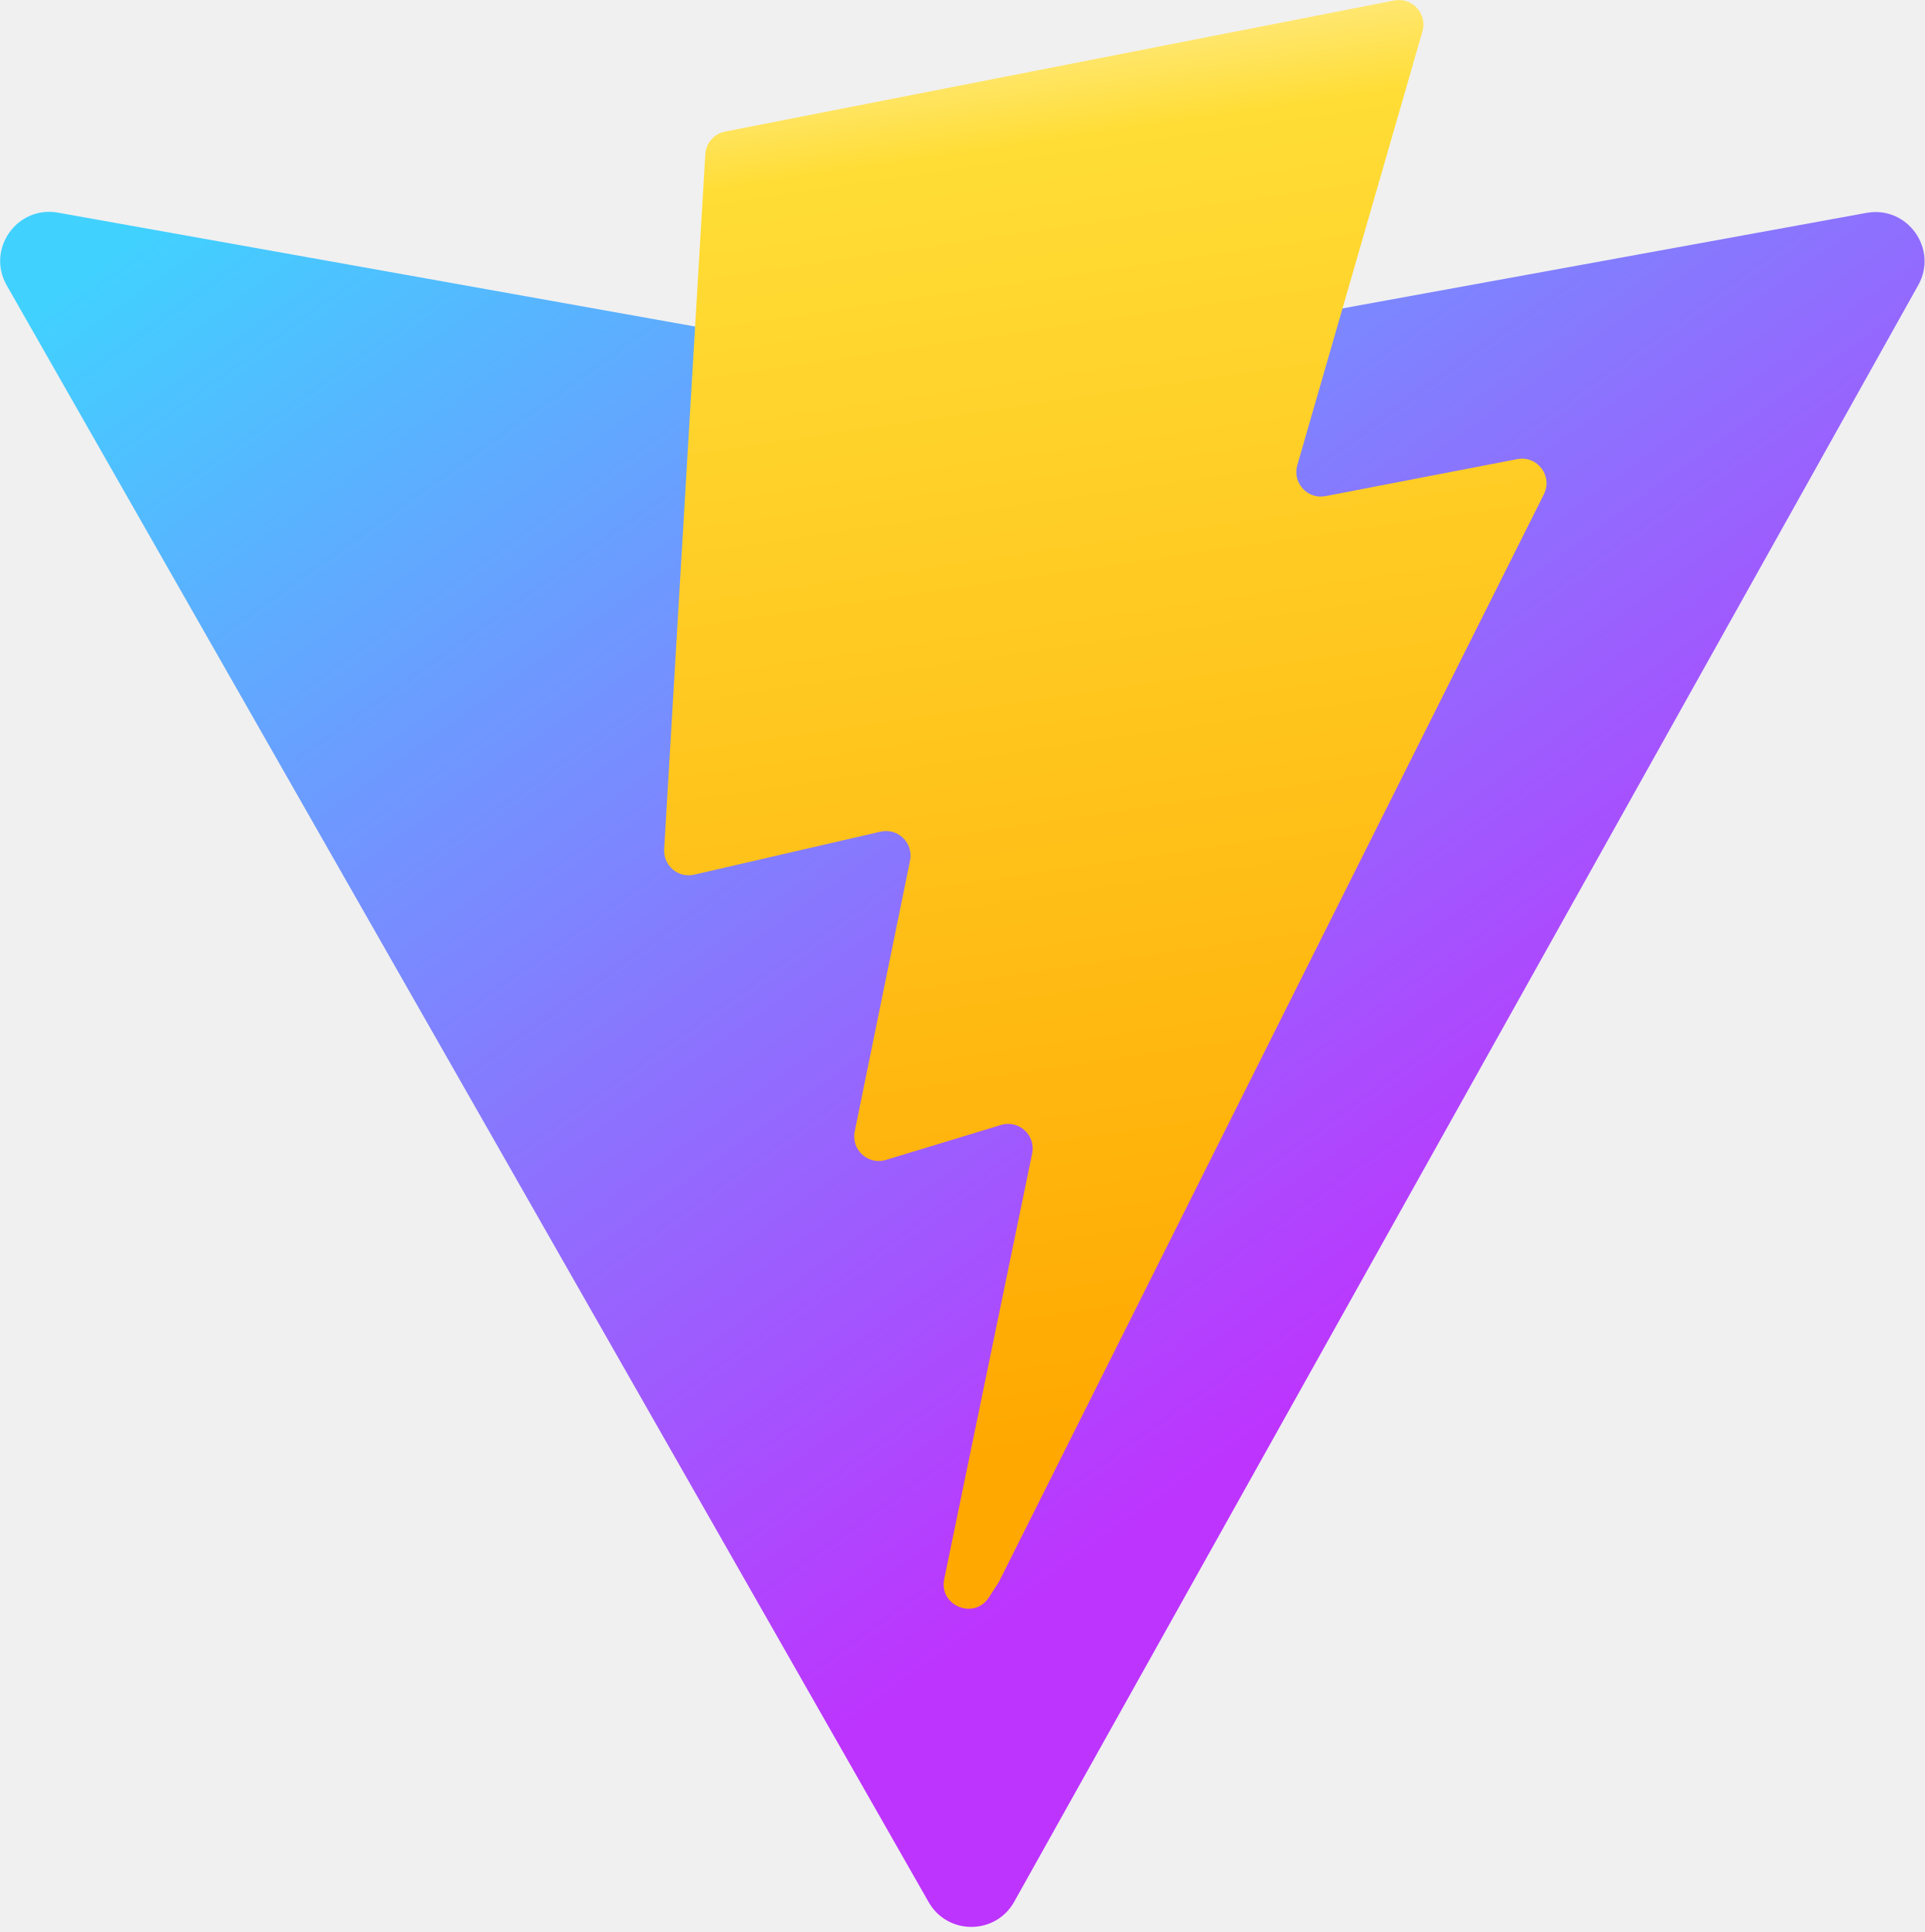
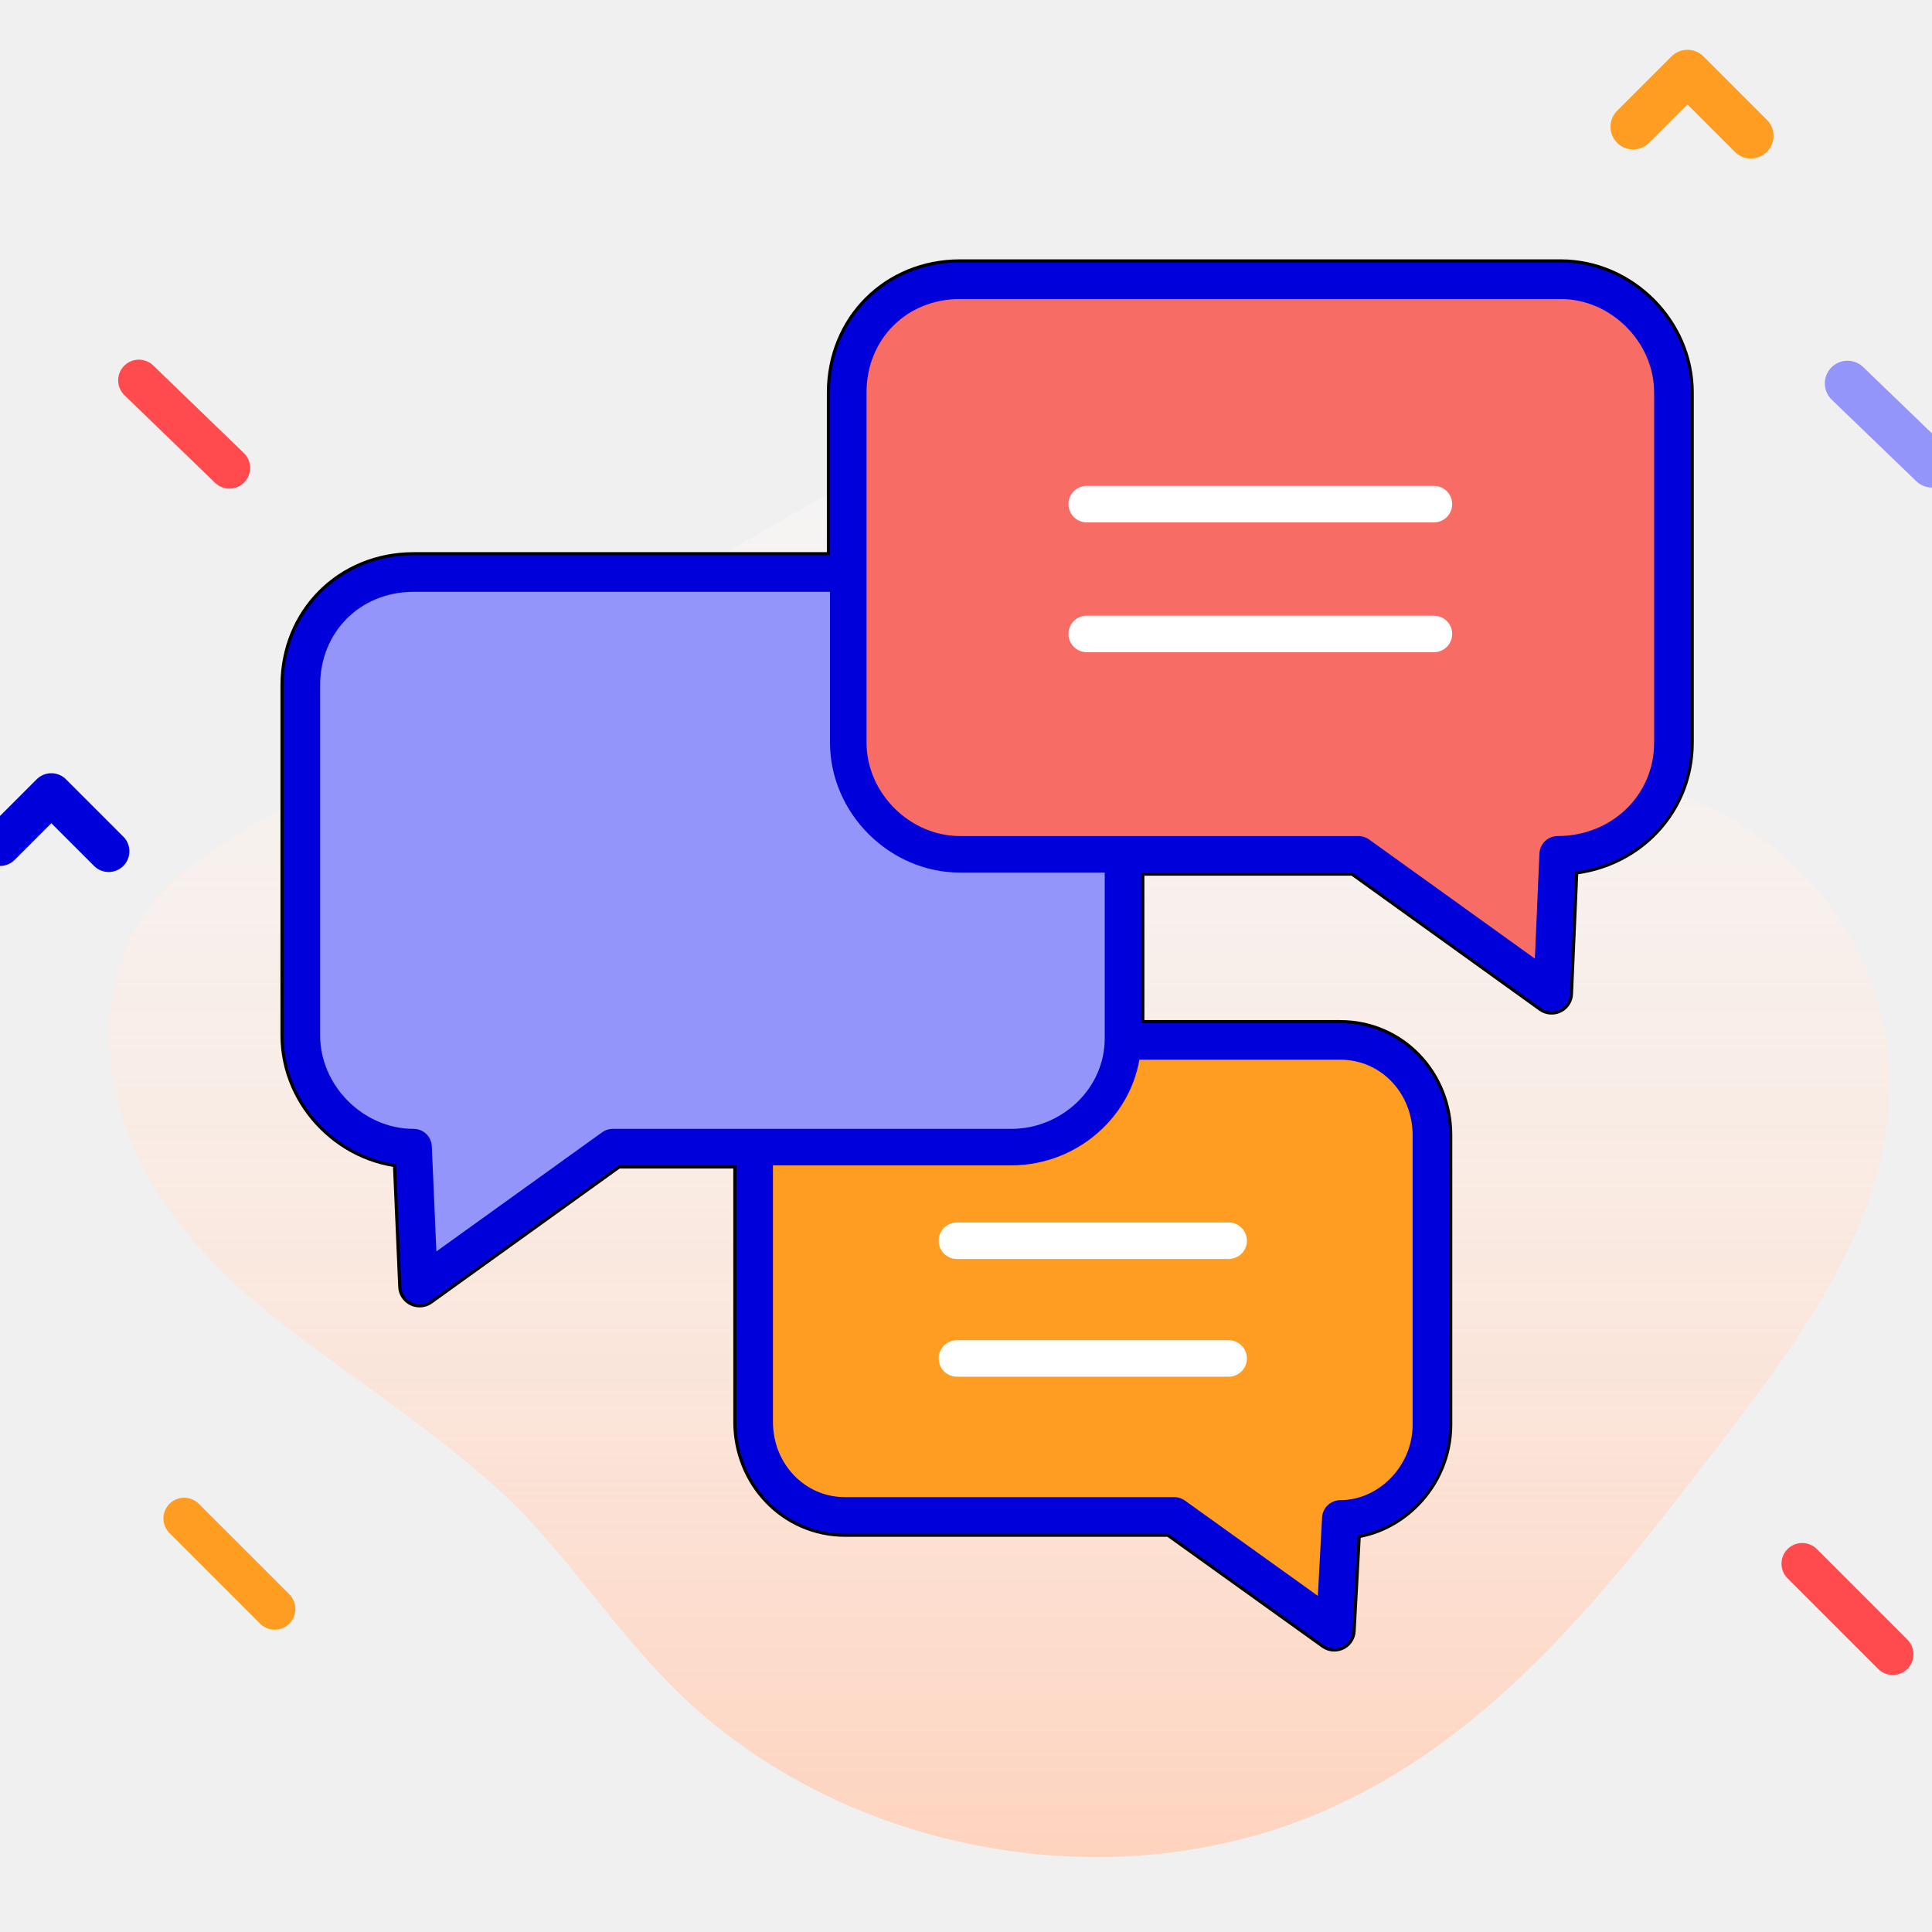
- <svg xmlns="http://www.w3.org/2000/svg" aria-hidden="true" role="img" class="iconify iconify--logos" width="31.88" height="32" preserveAspectRatio="xMidYMid meet" viewBox="0 0 256 257">
-   <defs>
-     <linearGradient id="IconifyId1813088fe1fbc01fb466" x1="-.828%" x2="57.636%" y1="7.652%" y2="78.411%">
-       <stop offset="0%" stop-color="#41D1FF" />
-       <stop offset="100%" stop-color="#BD34FE" />
-     </linearGradient>
-     <linearGradient id="IconifyId1813088fe1fbc01fb467" x1="43.376%" x2="50.316%" y1="2.242%" y2="89.03%">
-       <stop offset="0%" stop-color="#FFEA83" />
-       <stop offset="8.333%" stop-color="#FFDD35" />
-       <stop offset="100%" stop-color="#FFA800" />
-     </linearGradient>
-   </defs>
-   <path fill="url(#IconifyId1813088fe1fbc01fb466)" d="M255.153 37.938L134.897 252.976c-2.483 4.44-8.862 4.466-11.382.048L.875 37.958c-2.746-4.814 1.371-10.646 6.827-9.67l120.385 21.517a6.537 6.537 0 0 0 2.322-.004l117.867-21.483c5.438-.991 9.574 4.796 6.877 9.62Z" />
-   <path fill="url(#IconifyId1813088fe1fbc01fb467)" d="M185.432.063L96.44 17.501a3.268 3.268 0 0 0-2.634 3.014l-5.474 92.456a3.268 3.268 0 0 0 3.997 3.378l24.777-5.718c2.318-.535 4.413 1.507 3.936 3.838l-7.361 36.047c-.495 2.426 1.782 4.5 4.151 3.78l15.304-4.649c2.372-.72 4.652 1.36 4.15 3.788l-11.698 56.621c-.732 3.542 3.979 5.473 5.943 2.437l1.313-2.028l72.516-144.72c1.215-2.423-.88-5.186-3.54-4.672l-25.505 4.922c-2.396.462-4.435-1.77-3.759-4.114l16.646-57.705c.677-2.35-1.37-4.583-3.769-4.113Z" />
+ <svg xmlns="http://www.w3.org/2000/svg" viewBox="0 0 64 64" id="chat">
+   <linearGradient id="a" x1="33.078" x2="33.078" y1="12.872" y2="61.607" gradientUnits="userSpaceOnUse">
+     <stop offset="0" stop-color="#fff" stop-opacity=".25" />
+     <stop offset="1" stop-color="#fed3be" />
+   </linearGradient>
+   <path fill="url(#a)" d="M45.8 17.4c-1.5-1.5-3-3-4.9-3.9-2.3-1-4.9-.8-7.2-.1-2.4.7-4.5 2-6.7 3.2-6.1 3.5-12.2 7.1-18.4 10.6C7.3 28 5.9 28.8 5 30c-1.8 2.3-1.7 5.6-.5 8.2 1.2 2.6 3.4 4.6 5.7 6.3 2.3 1.7 4.7 3.3 6.8 5.3 1.9 1.9 3.4 4.2 5.3 6.1 5.7 5.7 15.2 7.3 22.4 3.7 5.3-2.6 9-7.5 12.6-12.2 2.6-3.4 5.3-7.2 5.3-11.5 0-4.2-2.7-7.8-6.5-9.4-4.1-1.5-7.2-5.9-10.3-9.1z" />
+   <path fill="none" stroke="#000" stroke-linecap="round" stroke-linejoin="round" stroke-miterlimit="10" stroke-width="1.418" d="M37.2 28.3v6.1c0 2-1.7 3.6-3.7 3.6H20.3l-6.4 4.6-.2-4.6h0c-2 0-3.7-1.7-3.7-3.7V22.7c0-2.1 1.6-3.7 3.7-3.7h14.5" />
+   <path fill="none" stroke="#000" stroke-linecap="round" stroke-linejoin="round" stroke-miterlimit="10" stroke-width="1.418" d="m51.6 28.3-.2 4.6-6.4-4.6H31.8c-2 0-3.7-1.7-3.7-3.7V13c0-2.1 1.6-3.7 3.7-3.7h19.9c2 0 3.7 1.7 3.7 3.7v11.6c0 2.1-1.7 3.7-3.8 3.7h0zm-14.4 6.2h7.2c1.7 0 3 1.4 3 3.1v9.6c0 1.7-1.4 3.1-3 3.1h0l-.2 3.7-5.3-3.8H28c-1.7 0-3-1.4-3-3.1V38" />
+   <path fill="#ff9d23" stroke="#0000db" stroke-linecap="round" stroke-linejoin="round" stroke-miterlimit="10" stroke-width="1.21" d="M37.2 34.5h7.2c1.7 0 3 1.4 3 3.1v9.6c0 1.7-1.4 3.1-3 3.1h0l-.2 3.7-5.3-3.8H28c-1.7 0-3-1.4-3-3.1V38l12.2-3.5z" />
+   <path fill="none" stroke="#fff" stroke-linecap="round" stroke-linejoin="round" stroke-miterlimit="10" stroke-width="1.21" d="M31.7 41.1h9M31.7 45h9" />
+   <path fill="#9495fa" stroke="#0000db" stroke-linecap="round" stroke-linejoin="round" stroke-miterlimit="10" stroke-width="1.21" d="M37.2 28.3v6.1c0 2-1.7 3.6-3.7 3.6H20.3l-6.4 4.6-.2-4.6h0c-2 0-3.7-1.7-3.7-3.7V22.7c0-2.1 1.6-3.7 3.7-3.7h14.5l9 9.3z" />
+   <path fill="#f86c66" stroke="#0000db" stroke-linecap="round" stroke-linejoin="round" stroke-miterlimit="10" stroke-width="1.21" d="m51.6 28.3-.2 4.6-6.4-4.6H31.8c-2 0-3.7-1.7-3.7-3.7V13c0-2.1 1.6-3.7 3.7-3.7h19.9c2 0 3.7 1.7 3.7 3.7v11.6c0 2.1-1.7 3.7-3.8 3.7h0z" />
+   <g fill="none" stroke="#fff" stroke-linecap="round" stroke-linejoin="round" stroke-miterlimit="10" stroke-width="1.21">
+     <path d="M36 16.7h11.5M36 21h11.5" />
+   </g>
+   <path fill="none" stroke="#ff9d23" stroke-linecap="round" stroke-linejoin="round" stroke-miterlimit="10" stroke-width="1.501" d="m58 4.5-2.1-2.1-1.8 1.8" />
+   <path fill="none" stroke="#0000db" stroke-linecap="round" stroke-linejoin="round" stroke-miterlimit="10" stroke-width="1.372" d="m3.6 28.2-1.9-1.9L0 28" />
+   <path fill="none" stroke="#9495fa" stroke-linecap="round" stroke-linejoin="round" stroke-miterlimit="10" stroke-width="1.501" d="m61.2 12.7 2.8 2.7" />
+   <path fill="none" stroke="#ff4b4d" stroke-linecap="round" stroke-linejoin="round" stroke-miterlimit="10" stroke-width="1.372" d="m4.6 12.6 3 2.9M59.7 51.8l3 3" />
+   <path fill="none" stroke="#ff9d23" stroke-linecap="round" stroke-linejoin="round" stroke-miterlimit="10" stroke-width="1.372" d="m6.1 50.3 3 3" />
</svg>
